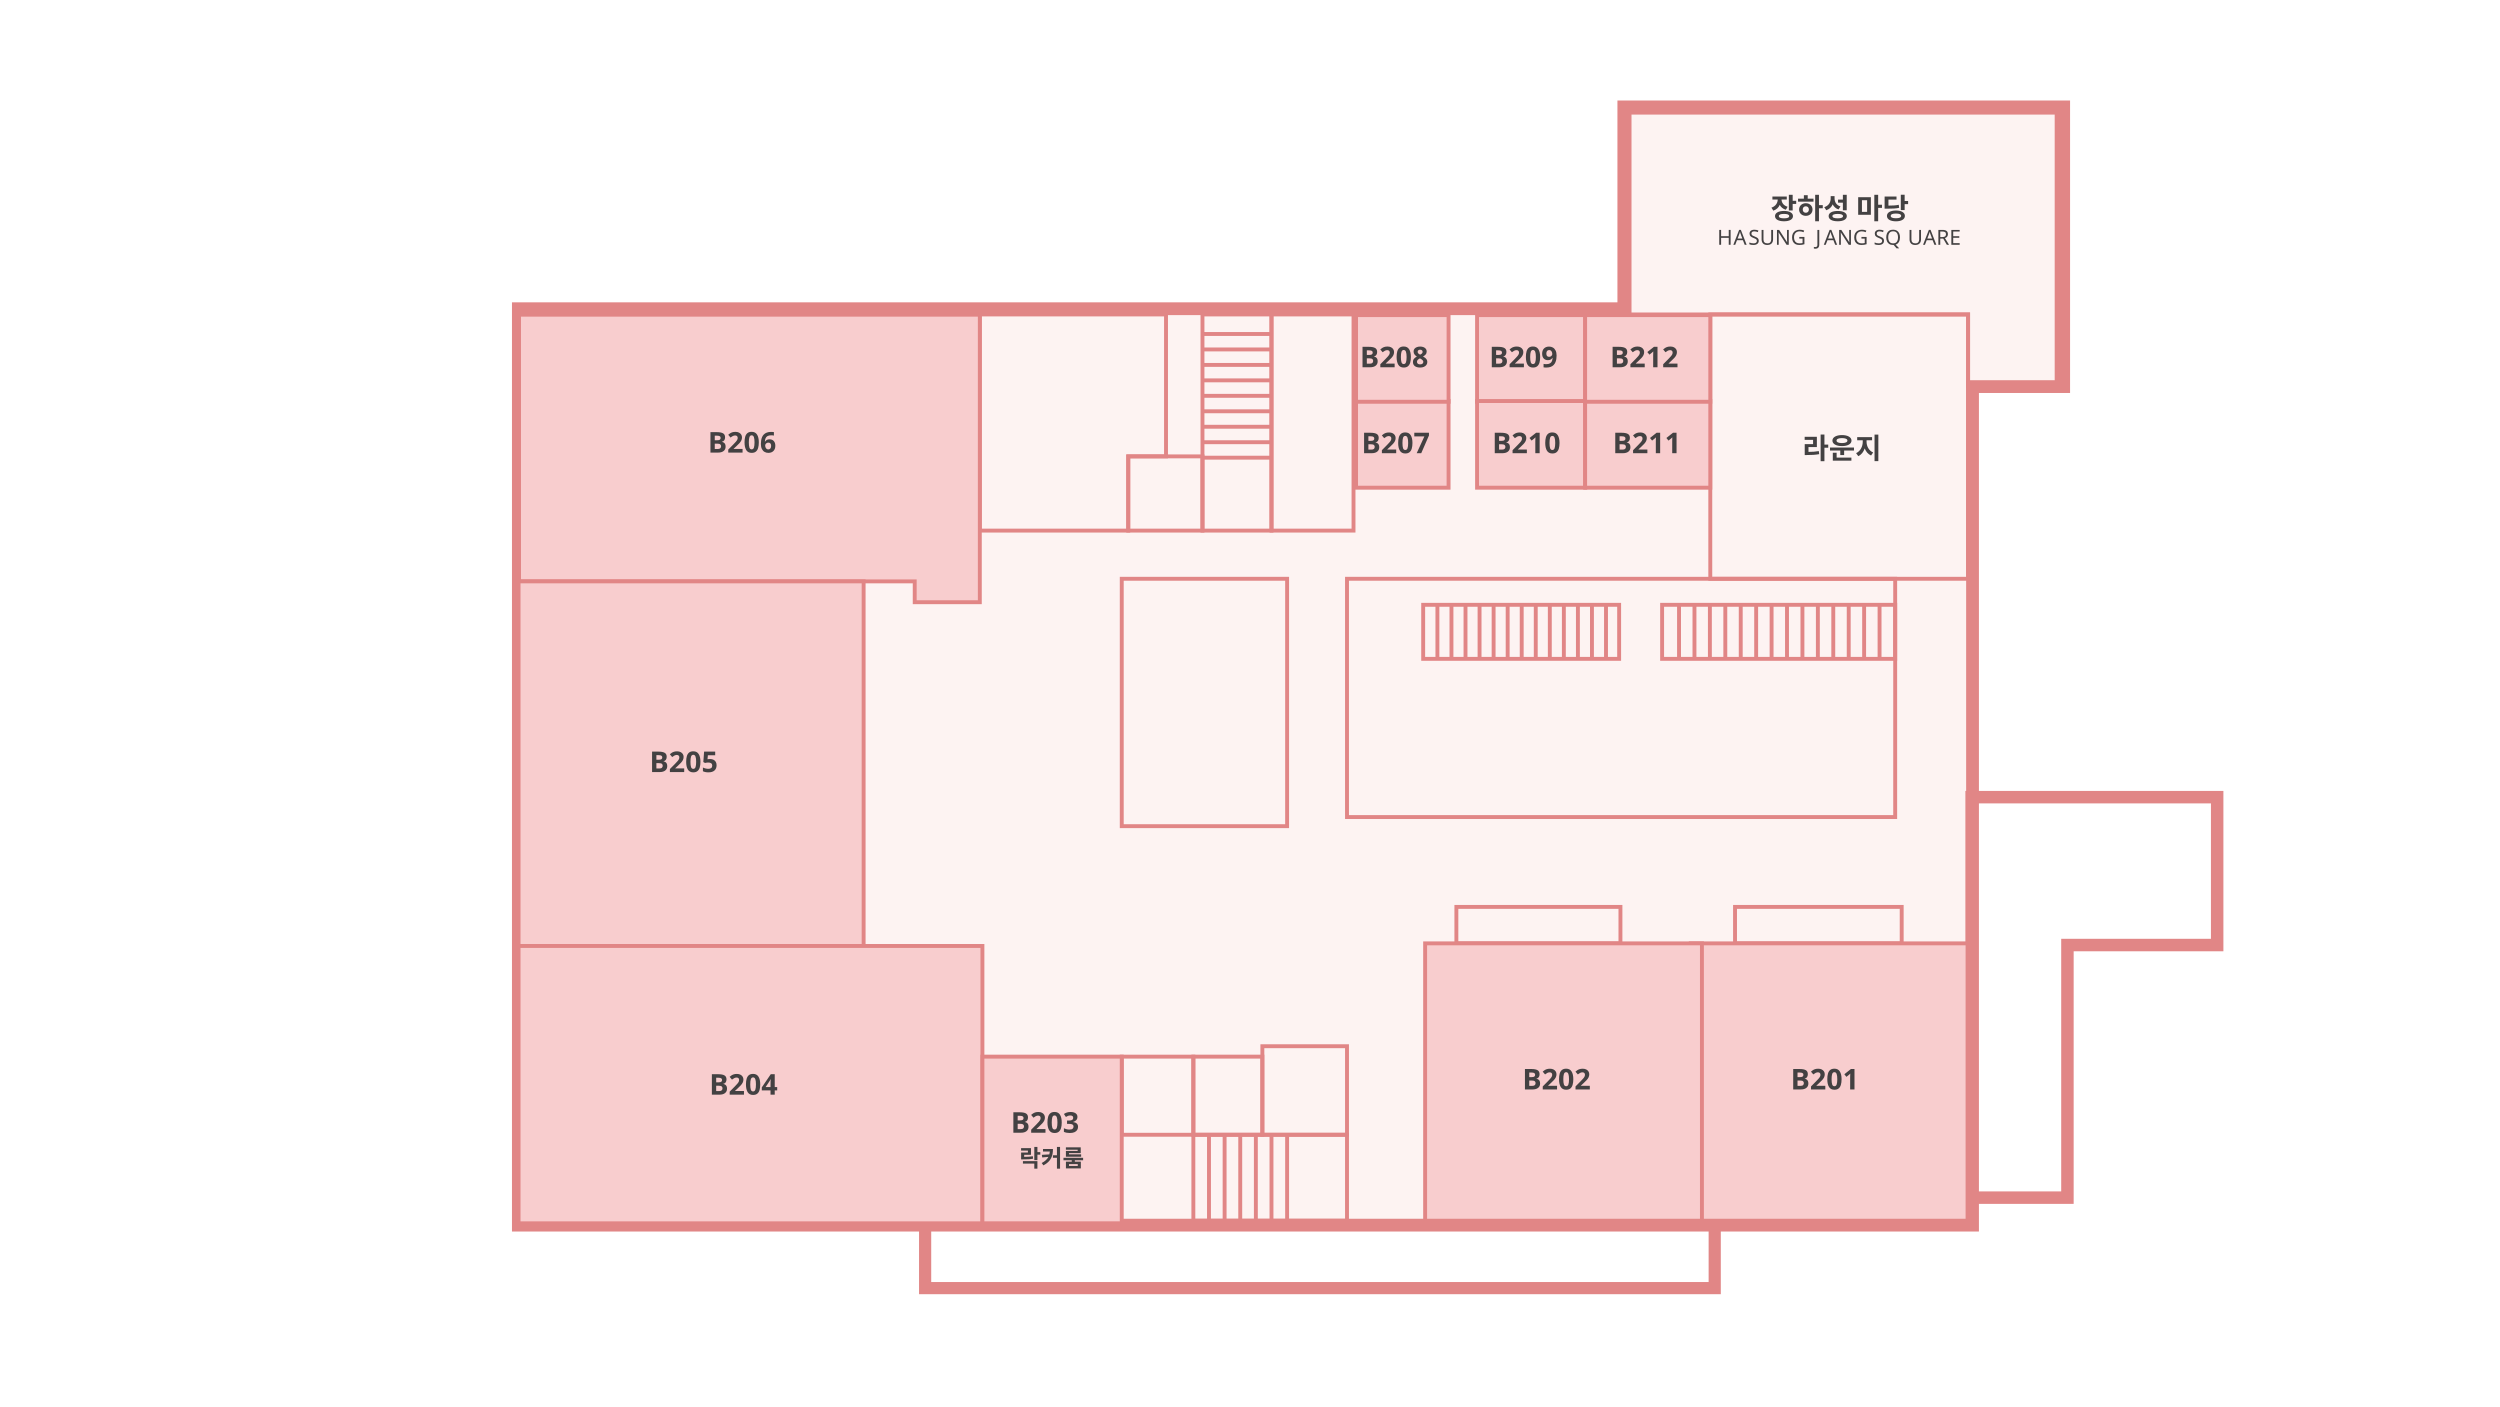
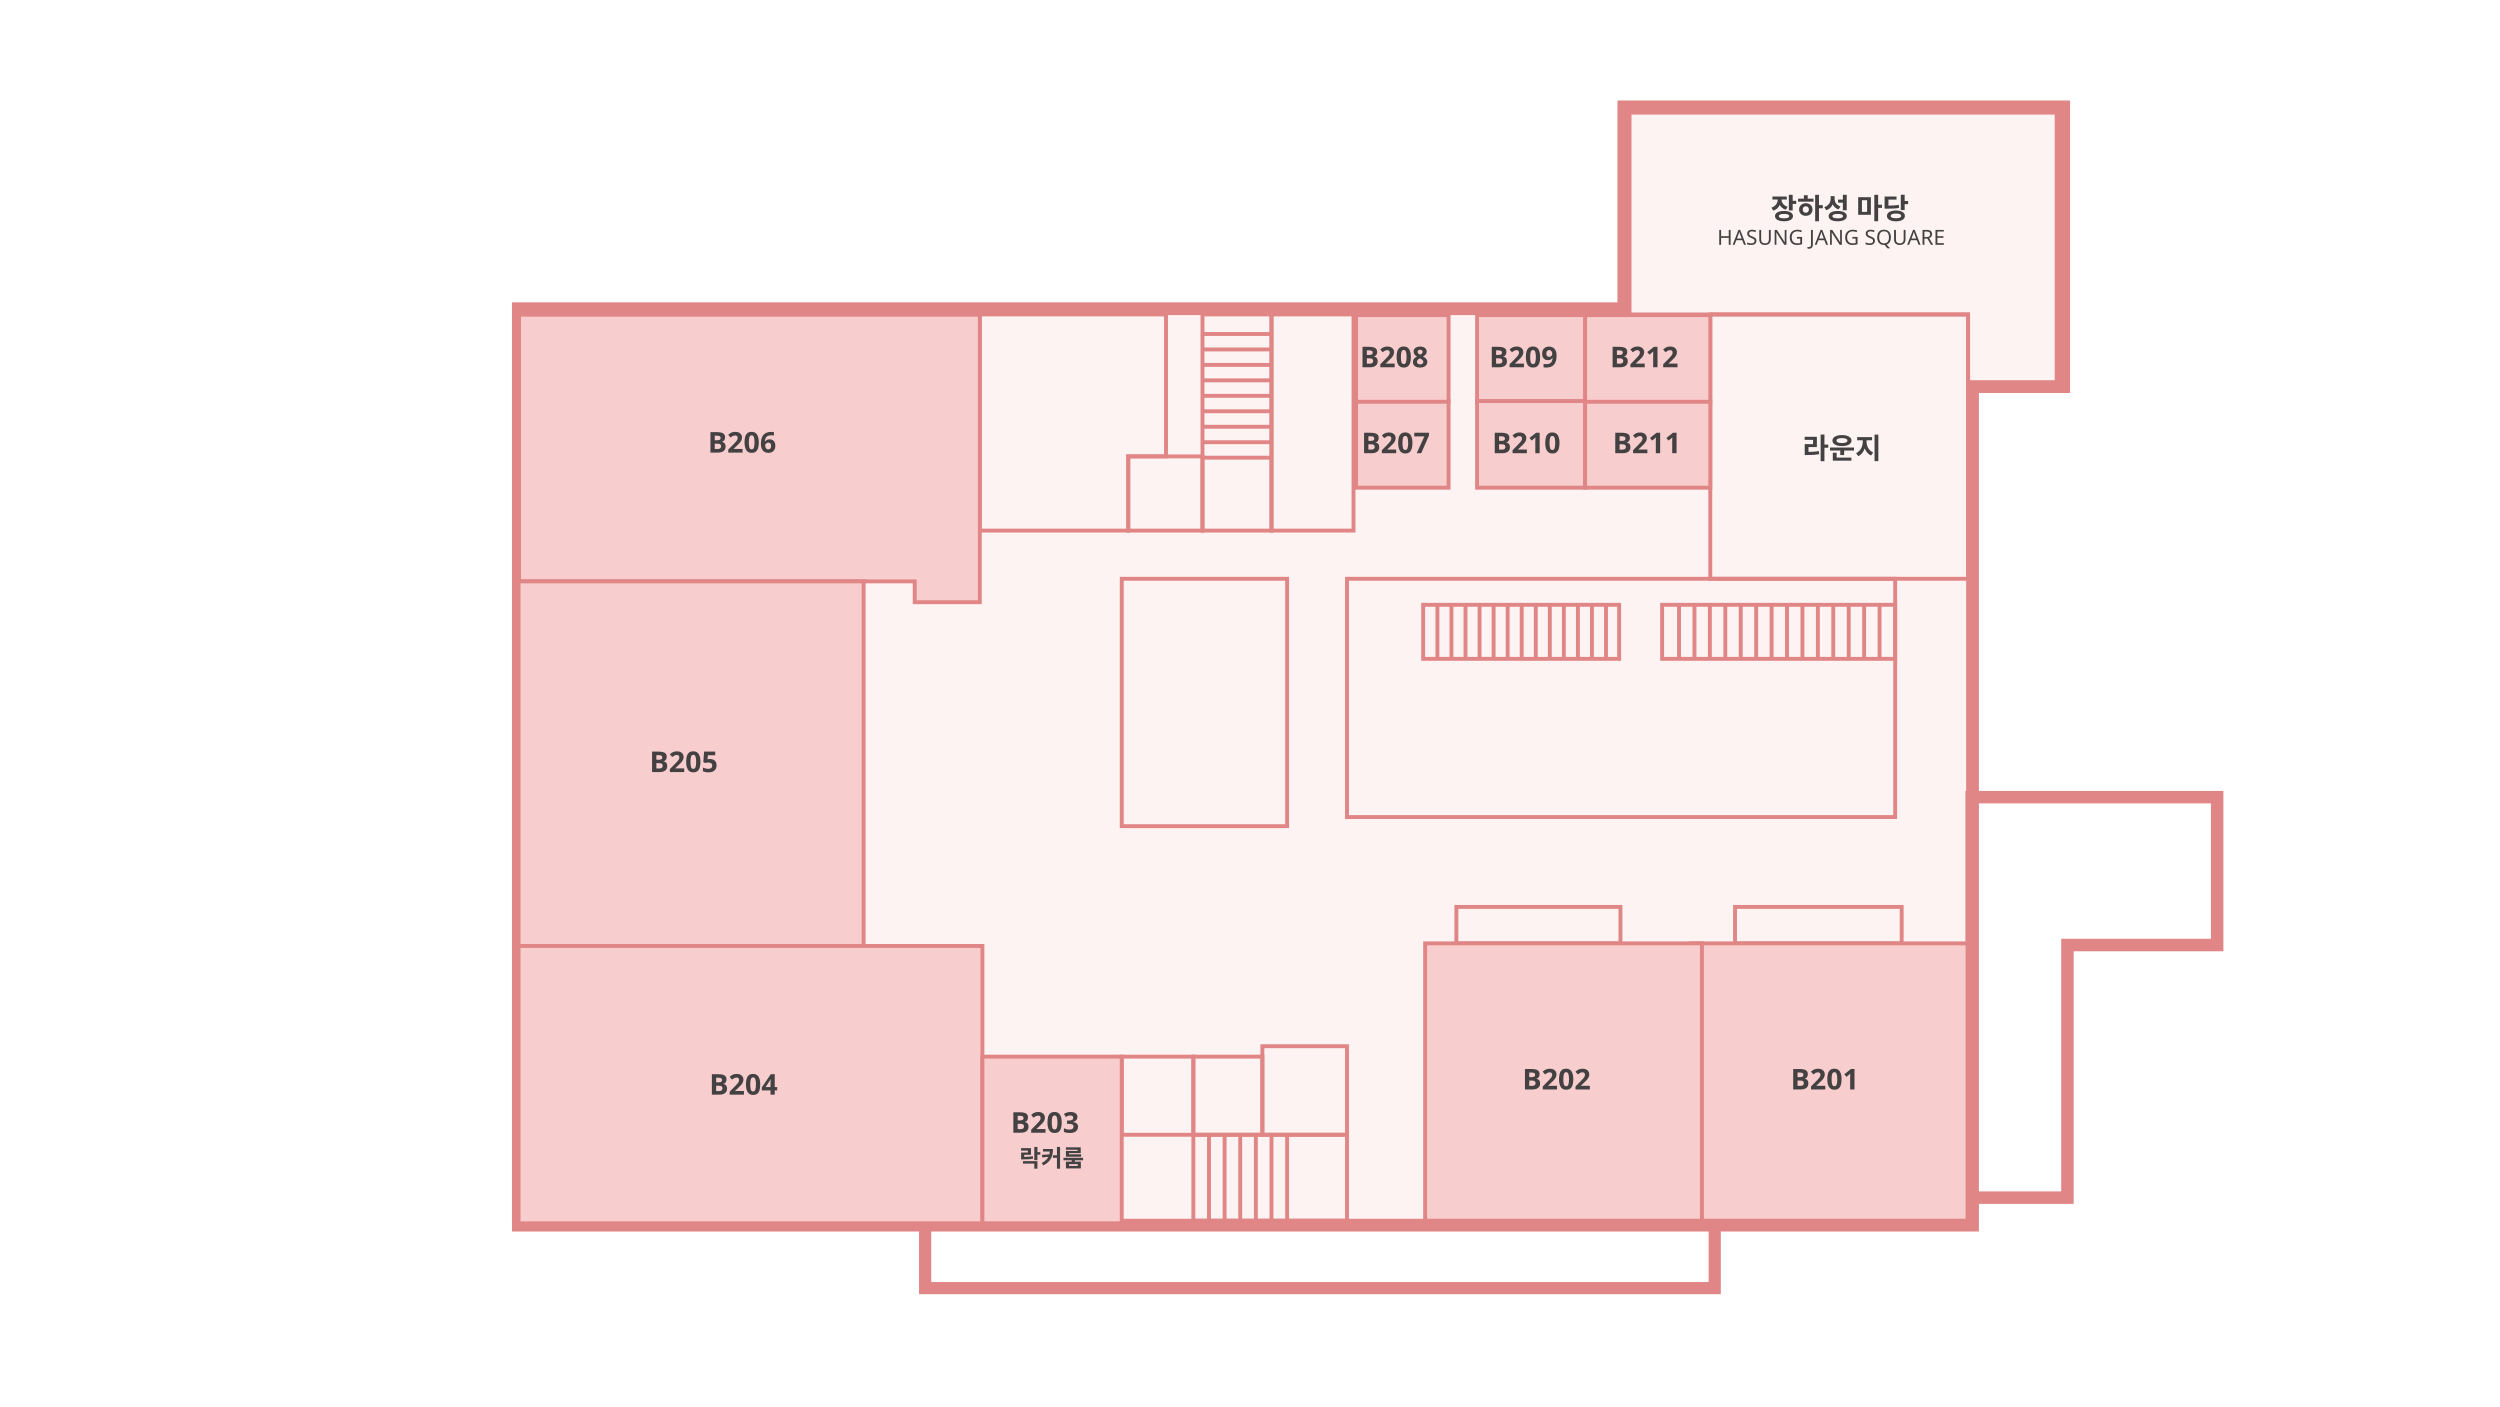
<svg xmlns="http://www.w3.org/2000/svg" viewBox="0 0 1920 1080">
  <g id="Layer_border">
    <polyline points="710.5 944.5 710.5 989.27 1316.9 989.27 1316.9 944.5" fill="none" stroke="#e18686" stroke-miterlimit="10" stroke-width="9.34" />
    <polygon points="398.09 940.91 398.09 237.09 1247.09 237.09 1247.09 82.09 1584.91 82.09 1584.91 296.91 1514.91 296.91 1514.91 940.91 398.09 940.91" fill="#fdf3f2" />
    <path d="m1580,87v205h-70v644H403V242h849V87h328m9.81-9.81h-347.62v155H393.19v713.62h1126.62V301.81h70V77.19h0Z" fill="#e18686" />
    <path d="m1698,617v104h-115v194h-64v-298h179m9.57-9.57h-198.15v317.15h83.15v-194h115v-123.15h0Z" fill="#e18686" />
  </g>
  <g id="Layer_others">
    <rect x="861.5" y="811.5" width="55" height="60" fill="none" stroke="#e18686" stroke-miterlimit="10" stroke-width="3" />
    <rect x="916.5" y="811.5" width="53" height="60" transform="translate(1886 1683) rotate(180)" fill="none" stroke="#e18686" stroke-miterlimit="10" stroke-width="3" />
    <rect x="969.5" y="803.5" width="65" height="68" fill="none" stroke="#e18686" stroke-miterlimit="10" stroke-width="3" />
    <rect x="916.5" y="871.5" width="118" height="66" fill="none" stroke="#e18686" stroke-miterlimit="10" stroke-width="3" />
    <line x1="928.5" y1="872.5" x2="928.5" y2="937.5" fill="none" stroke="#e18686" stroke-miterlimit="10" stroke-width="3" />
    <line x1="940.5" y1="872.5" x2="940.5" y2="937.5" fill="none" stroke="#e18686" stroke-miterlimit="10" stroke-width="3" />
    <line x1="952.5" y1="872.5" x2="952.5" y2="937.5" fill="none" stroke="#e18686" stroke-miterlimit="10" stroke-width="3" />
    <line x1="964.5" y1="872.5" x2="964.5" y2="937.5" fill="none" stroke="#e18686" stroke-miterlimit="10" stroke-width="3" />
    <line x1="976.5" y1="872.5" x2="976.5" y2="937.5" fill="none" stroke="#e18686" stroke-miterlimit="10" stroke-width="3" />
    <line x1="988.5" y1="872.5" x2="988.5" y2="937.5" fill="none" stroke="#e18686" stroke-miterlimit="10" stroke-width="3" />
    <line x1="923.5" y1="256.5" x2="976.5" y2="256.5" fill="none" stroke="#e18686" stroke-miterlimit="10" stroke-width="3" />
    <line x1="923.5" y1="268.37" x2="976.5" y2="268.37" fill="none" stroke="#e18686" stroke-miterlimit="10" stroke-width="3" />
    <line x1="923.5" y1="280.25" x2="976.5" y2="280.25" fill="none" stroke="#e18686" stroke-miterlimit="10" stroke-width="3" />
    <line x1="923.5" y1="292.12" x2="976.5" y2="292.12" fill="none" stroke="#e18686" stroke-miterlimit="10" stroke-width="3" />
    <line x1="923.5" y1="304" x2="976.5" y2="304" fill="none" stroke="#e18686" stroke-miterlimit="10" stroke-width="3" />
    <line x1="923.5" y1="315.87" x2="976.5" y2="315.87" fill="none" stroke="#e18686" stroke-miterlimit="10" stroke-width="3" />
    <line x1="923.5" y1="327.75" x2="976.5" y2="327.75" fill="none" stroke="#e18686" stroke-miterlimit="10" stroke-width="3" />
    <line x1="923.5" y1="339.62" x2="976.5" y2="339.62" fill="none" stroke="#e18686" stroke-miterlimit="10" stroke-width="3" />
    <line x1="923.5" y1="351.5" x2="976.5" y2="351.5" fill="none" stroke="#e18686" stroke-miterlimit="10" stroke-width="3" />
    <rect x="866.5" y="350.5" width="57" height="57" fill="none" stroke="#e18686" stroke-miterlimit="10" stroke-width="3" />
    <rect x="923.5" y="241.5" width="53" height="166" fill="none" stroke="#e18686" stroke-miterlimit="10" stroke-width="3" />
    <rect x="1276.5" y="464.5" width="179" height="41.5" fill="none" stroke="#e18686" stroke-miterlimit="10" stroke-width="3" />
    <line x1="1289.5" y1="464.5" x2="1289.5" y2="506" fill="none" stroke="#e18686" stroke-miterlimit="10" stroke-width="3" />
    <line x1="1301.35" y1="464.5" x2="1301.35" y2="506" fill="none" stroke="#e18686" stroke-miterlimit="10" stroke-width="3" />
    <line x1="1313.19" y1="464.5" x2="1313.19" y2="506" fill="none" stroke="#e18686" stroke-miterlimit="10" stroke-width="3" />
    <line x1="1325.04" y1="464.5" x2="1325.04" y2="506" fill="none" stroke="#e18686" stroke-miterlimit="10" stroke-width="3" />
    <line x1="1336.88" y1="464.5" x2="1336.88" y2="506" fill="none" stroke="#e18686" stroke-miterlimit="10" stroke-width="3" />
    <line x1="1348.73" y1="464.5" x2="1348.73" y2="506" fill="none" stroke="#e18686" stroke-miterlimit="10" stroke-width="3" />
    <line x1="1360.58" y1="464.5" x2="1360.58" y2="506" fill="none" stroke="#e18686" stroke-miterlimit="10" stroke-width="3" />
    <line x1="1372.42" y1="464.5" x2="1372.42" y2="506" fill="none" stroke="#e18686" stroke-miterlimit="10" stroke-width="3" />
    <line x1="1384.27" y1="464.5" x2="1384.27" y2="506" fill="none" stroke="#e18686" stroke-miterlimit="10" stroke-width="3" />
    <line x1="1396.12" y1="464.5" x2="1396.12" y2="506" fill="none" stroke="#e18686" stroke-miterlimit="10" stroke-width="3" />
    <line x1="1407.96" y1="464.5" x2="1407.96" y2="506" fill="none" stroke="#e18686" stroke-miterlimit="10" stroke-width="3" />
    <line x1="1419.81" y1="464.5" x2="1419.81" y2="506" fill="none" stroke="#e18686" stroke-miterlimit="10" stroke-width="3" />
    <line x1="1431.65" y1="464.5" x2="1431.65" y2="506" fill="none" stroke="#e18686" stroke-miterlimit="10" stroke-width="3" />
    <line x1="1443.5" y1="464.5" x2="1443.5" y2="506" fill="none" stroke="#e18686" stroke-miterlimit="10" stroke-width="3" />
    <rect x="1093" y="464.5" width="150.5" height="41.5" fill="none" stroke="#e18686" stroke-miterlimit="10" stroke-width="3" />
    <line x1="1103.93" y1="464.5" x2="1103.93" y2="506" fill="none" stroke="#e18686" stroke-miterlimit="10" stroke-width="3" />
    <line x1="1114.72" y1="464.5" x2="1114.72" y2="506" fill="none" stroke="#e18686" stroke-miterlimit="10" stroke-width="3" />
    <line x1="1125.51" y1="464.5" x2="1125.51" y2="506" fill="none" stroke="#e18686" stroke-miterlimit="10" stroke-width="3" />
    <line x1="1136.3" y1="464.5" x2="1136.3" y2="506" fill="none" stroke="#e18686" stroke-miterlimit="10" stroke-width="3" />
    <line x1="1147.09" y1="464.5" x2="1147.09" y2="506" fill="none" stroke="#e18686" stroke-miterlimit="10" stroke-width="3" />
    <line x1="1157.88" y1="464.5" x2="1157.88" y2="506" fill="none" stroke="#e18686" stroke-miterlimit="10" stroke-width="3" />
    <line x1="1168.67" y1="464.5" x2="1168.67" y2="506" fill="none" stroke="#e18686" stroke-miterlimit="10" stroke-width="3" />
    <line x1="1179.46" y1="464.5" x2="1179.46" y2="506" fill="none" stroke="#e18686" stroke-miterlimit="10" stroke-width="3" />
    <line x1="1190.25" y1="464.5" x2="1190.25" y2="506" fill="none" stroke="#e18686" stroke-miterlimit="10" stroke-width="3" />
    <line x1="1201.04" y1="464.5" x2="1201.04" y2="506" fill="none" stroke="#e18686" stroke-miterlimit="10" stroke-width="3" />
    <line x1="1211.83" y1="464.5" x2="1211.83" y2="506" fill="none" stroke="#e18686" stroke-miterlimit="10" stroke-width="3" />
    <line x1="1222.62" y1="464.5" x2="1222.62" y2="506" fill="none" stroke="#e18686" stroke-miterlimit="10" stroke-width="3" />
    <line x1="1233.41" y1="464.5" x2="1233.41" y2="506" fill="none" stroke="#e18686" stroke-miterlimit="10" stroke-width="3" />
    <rect x="861.5" y="444.5" width="127" height="190" fill="none" stroke="#e18686" stroke-miterlimit="10" stroke-width="3" />
    <rect x="1034.5" y="444.5" width="421" height="183" fill="none" stroke="#e18686" stroke-miterlimit="10" stroke-width="3" />
    <rect x="1118.5" y="696.5" width="126" height="28" fill="none" stroke="#e18686" stroke-miterlimit="10" stroke-width="3" />
    <rect x="1332.5" y="696.5" width="128" height="28" fill="none" stroke="#e18686" stroke-miterlimit="10" stroke-width="3" />
  </g>
  <g id="Layer_toilet1">
    <polygon points="895.5 241.5 752.5 241.5 752.5 344.5 752.5 350.5 752.5 407.5 866.5 407.5 866.5 350.5 895.5 350.5 895.5 241.5" fill="none" stroke="#e18686" stroke-miterlimit="10" stroke-width="3" />
  </g>
  <g id="Layer_toilet2">
    <rect x="976.5" y="241.5" width="63" height="166" fill="none" stroke="#e18686" stroke-miterlimit="10" stroke-width="3" />
  </g>
  <g id="Layer_B206">
    <polygon points="398.61 241.69 398.61 446.5 702.5 446.5 702.5 462.5 752.5 462.5 752.5 446.5 752.5 431.5 752.5 241.69 398.61 241.69" fill="#f8cdce" stroke="#e18686" stroke-miterlimit="10" stroke-width="3" />
    <text transform="translate(543.64 347.59)" fill="#434142" font-family="NanumSquareNeovariable-Heavy, 'NanumSquare Neo variable'" font-size="22" font-variation-settings="'wght' 900" font-weight="800">
      <tspan x="0" y="0">B206</tspan>
    </text>
  </g>
  <g id="Layer_B205">
    <rect x="398.26" y="446.5" width="265" height="280" fill="#f8cdce" stroke="#e18686" stroke-miterlimit="10" stroke-width="3" />
    <text transform="translate(498.81 592.95)" fill="#434142" font-family="NanumSquareNeovariable-Heavy, 'NanumSquare Neo variable'" font-size="22" font-variation-settings="'wght' 900" font-weight="800">
      <tspan x="0" y="0">B205</tspan>
    </text>
  </g>
  <g id="Layer_B204">
    <rect x="398.26" y="726.5" width="356.24" height="213" fill="#f8cdce" stroke="#e18686" stroke-miterlimit="10" stroke-width="3" />
    <text transform="translate(544.73 840.7)" fill="#434142" font-family="NanumSquareNeovariable-Heavy, 'NanumSquare Neo variable'" font-size="22" font-variation-settings="'wght' 900" font-weight="800">
      <tspan x="0" y="0">B204</tspan>
    </text>
  </g>
  <g id="Layer_B203">
    <rect x="754.5" y="811.5" width="107" height="128" transform="translate(1616 1751) rotate(180)" fill="#f8cdce" stroke="#e18686" stroke-miterlimit="10" stroke-width="3" />
    <text transform="translate(776.28 869.93)" fill="#434142" font-family="NanumSquareNeovariable-Heavy, 'NanumSquare Neo variable'" font-size="22" font-variation-settings="'wght' 900" font-weight="800">
      <tspan x="0" y="0">B203</tspan>
    </text>
    <text transform="translate(782.89 895.93)" fill="#434142" font-family="NanumSquareNeovariable-Bold, 'NanumSquare Neo variable'" font-size="18" font-variation-settings="'wght' 500" font-weight="700">
      <tspan x="0" y="0">락커룸</tspan>
    </text>
  </g>
  <g id="Layer_B201">
    <rect x="1298.5" y="724.5" width="212.58" height="213" fill="#f8cdce" stroke="#e18686" stroke-miterlimit="10" stroke-width="3" />
    <text transform="translate(1375.2 836.7)" fill="#434142" font-family="NanumSquareNeovariable-Heavy, 'NanumSquare Neo variable'" font-size="22" font-variation-settings="'wght' 900" font-weight="800">
      <tspan x="0" y="0">B201</tspan>
    </text>
  </g>
  <g id="Layer_B202">
    <rect x="1094.5" y="724.5" width="212.58" height="213" fill="#f8cdce" stroke="#e18686" stroke-miterlimit="10" stroke-width="3" />
    <text transform="translate(1169.17 836.7)" fill="#434142" font-family="NanumSquareNeovariable-Heavy, 'NanumSquare Neo variable'" font-size="22" font-variation-settings="'wght' 900" font-weight="800">
      <tspan x="0" y="0">B202</tspan>
    </text>
  </g>
  <g id="Layer_라운지">
    <rect x="1313.5" y="241.5" width="198" height="203" fill="none" stroke="#e18686" stroke-miterlimit="10" stroke-width="3" />
    <text transform="translate(1384.29 352.2)" fill="#434142" font-family="NanumSquareNeovariable-Heavy, 'NanumSquare Neo variable'" font-size="22" font-variation-settings="'wght' 900" font-weight="800">
      <tspan x="0" y="0">라운지</tspan>
    </text>
  </g>
  <g id="Layer_마당">
    <polygon points="1251.5 86.5 1251.5 241.5 1511.5 241.5 1511.5 296.5 1579.5 296.5 1579.5 241.5 1579.5 235.5 1579.5 86.5 1251.5 86.5" fill="none" stroke="#e18686" stroke-miterlimit="10" stroke-width="3" />
    <text transform="translate(1359.85 167.99)" fill="#434142" font-family="NanumSquareNeovariable-Heavy, 'NanumSquare Neo variable'" font-size="22" font-variation-settings="'wght' 900" font-weight="800">
      <tspan x="0" y="0">장하성 마당</tspan>
    </text>
    <text transform="translate(1318.83 187.99)" fill="#434142" font-family="NanumSquareNeovariable-Regular, 'NanumSquare Neo variable'" font-size="16" font-variation-settings="'wght' 300">
-       <tspan x="0" y="0">H</tspan>
-       <tspan x="12.37" y="0" letter-spacing="-.04em">A</tspan>
-       <tspan x="23.86" y="0" letter-spacing="0em">SUNG </tspan>
-       <tspan x="75.46" y="0" letter-spacing="-.04em">J</tspan>
-       <tspan x="81.86" y="0">ANG SQ</tspan>
-       <tspan x="146.27" y="0" letter-spacing="-.03em">U</tspan>
-       <tspan x="158.08" y="0">ARE</tspan>
+       <tspan x="0" y="0">HASUNG JANG SQUARE</tspan>
    </text>
  </g>
  <g id="Layer_B207">
    <rect x="1041.45" y="308" width="71.05" height="66.56" transform="translate(2153.95 682.56) rotate(180)" fill="#f8cdce" stroke="#e18686" stroke-miterlimit="10" stroke-width="3" />
    <text transform="translate(1045.63 348.06)" fill="#434142" font-family="NanumSquareNeovariable-Heavy, 'NanumSquare Neo variable'" font-size="22" font-variation-settings="'wght' 900" font-weight="800">
      <tspan x="0" y="0">B207</tspan>
    </text>
  </g>
  <g id="Layer_B208">
    <rect x="1041.45" y="242" width="71.05" height="66.56" transform="translate(2153.95 550.56) rotate(180)" fill="#f8cdce" stroke="#e18686" stroke-miterlimit="10" stroke-width="3" />
    <text transform="translate(1044.43 282.06)" fill="#434142" font-family="NanumSquareNeovariable-Heavy, 'NanumSquare Neo variable'" font-size="22" font-variation-settings="'wght' 900" font-weight="800">
      <tspan x="0" y="0">B208</tspan>
    </text>
  </g>
  <g id="Layer_B209">
    <rect x="1134.38" y="242" width="83.05" height="66.56" transform="translate(2351.81 550.56) rotate(180)" fill="#f8cdce" stroke="#e18686" stroke-miterlimit="10" stroke-width="3" />
    <text transform="translate(1143.71 282.06)" fill="#434142" font-family="NanumSquareNeovariable-Heavy, 'NanumSquare Neo variable'" font-size="22" font-variation-settings="'wght' 900" font-weight="800">
      <tspan x="0" y="0">B209</tspan>
    </text>
  </g>
  <g id="Layer_B210">
    <rect x="1134.38" y="308" width="83.05" height="66.56" transform="translate(2351.81 682.56) rotate(180)" fill="#f8cdce" stroke="#e18686" stroke-miterlimit="10" stroke-width="3" />
    <text transform="translate(1145.99 348.06)" fill="#434142" font-family="NanumSquareNeovariable-Heavy, 'NanumSquare Neo variable'" font-size="22" font-variation-settings="'wght' 900" font-weight="800">
      <tspan x="0" y="0">B210</tspan>
    </text>
  </g>
  <g id="Layer_B211">
    <rect x="1217.38" y="308" width="96.12" height="66.56" transform="translate(2530.88 682.56) rotate(180)" fill="#f8cdce" stroke="#e18686" stroke-miterlimit="10" stroke-width="3" />
    <text transform="translate(1238.54 348.06)" fill="#434142" font-family="NanumSquareNeovariable-Heavy, 'NanumSquare Neo variable'" font-size="22" font-variation-settings="'wght' 900" font-weight="800">
      <tspan x="0" y="0">B211</tspan>
    </text>
  </g>
  <g id="Layer_B212">
    <rect x="1217.38" y="242" width="96.12" height="66.56" transform="translate(2530.88 550.56) rotate(180)" fill="#f8cdce" stroke="#e18686" stroke-miterlimit="10" stroke-width="3" />
    <text transform="translate(1236.5 282.06)" fill="#434142" font-family="NanumSquareNeovariable-Heavy, 'NanumSquare Neo variable'" font-size="22" font-variation-settings="'wght' 900" font-weight="800">
      <tspan x="0" y="0">B212</tspan>
    </text>
  </g>
</svg>
